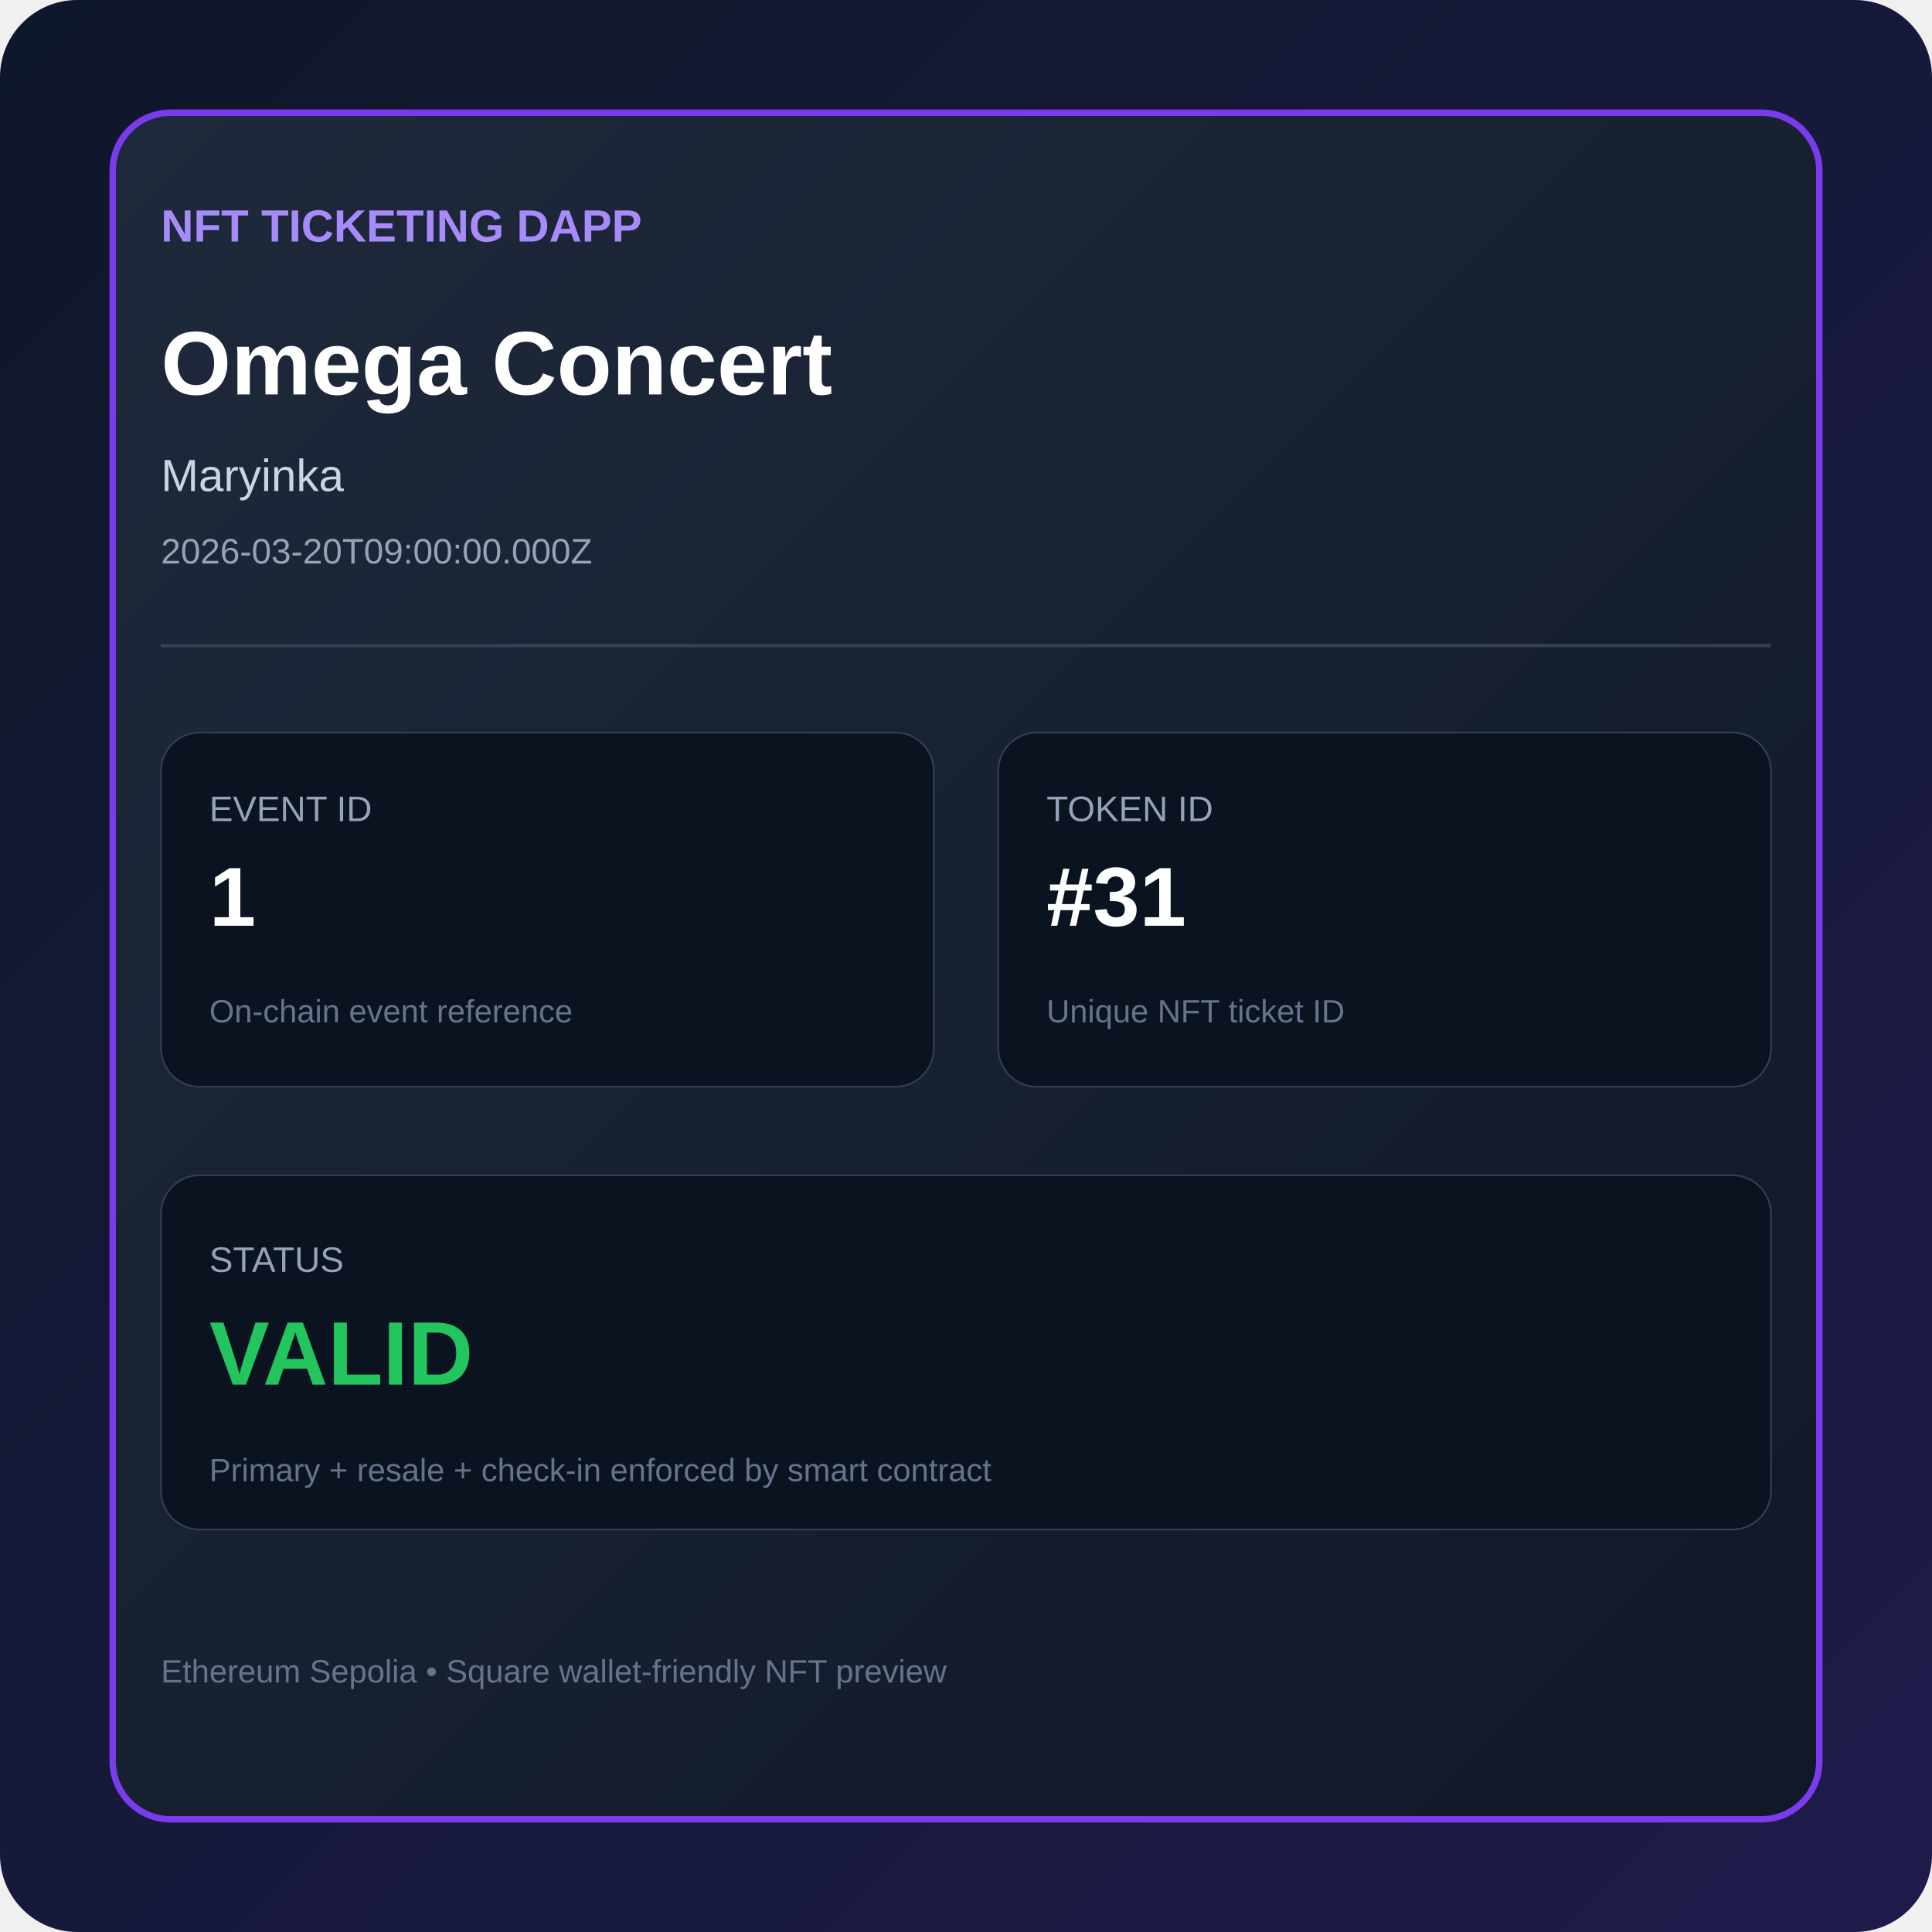
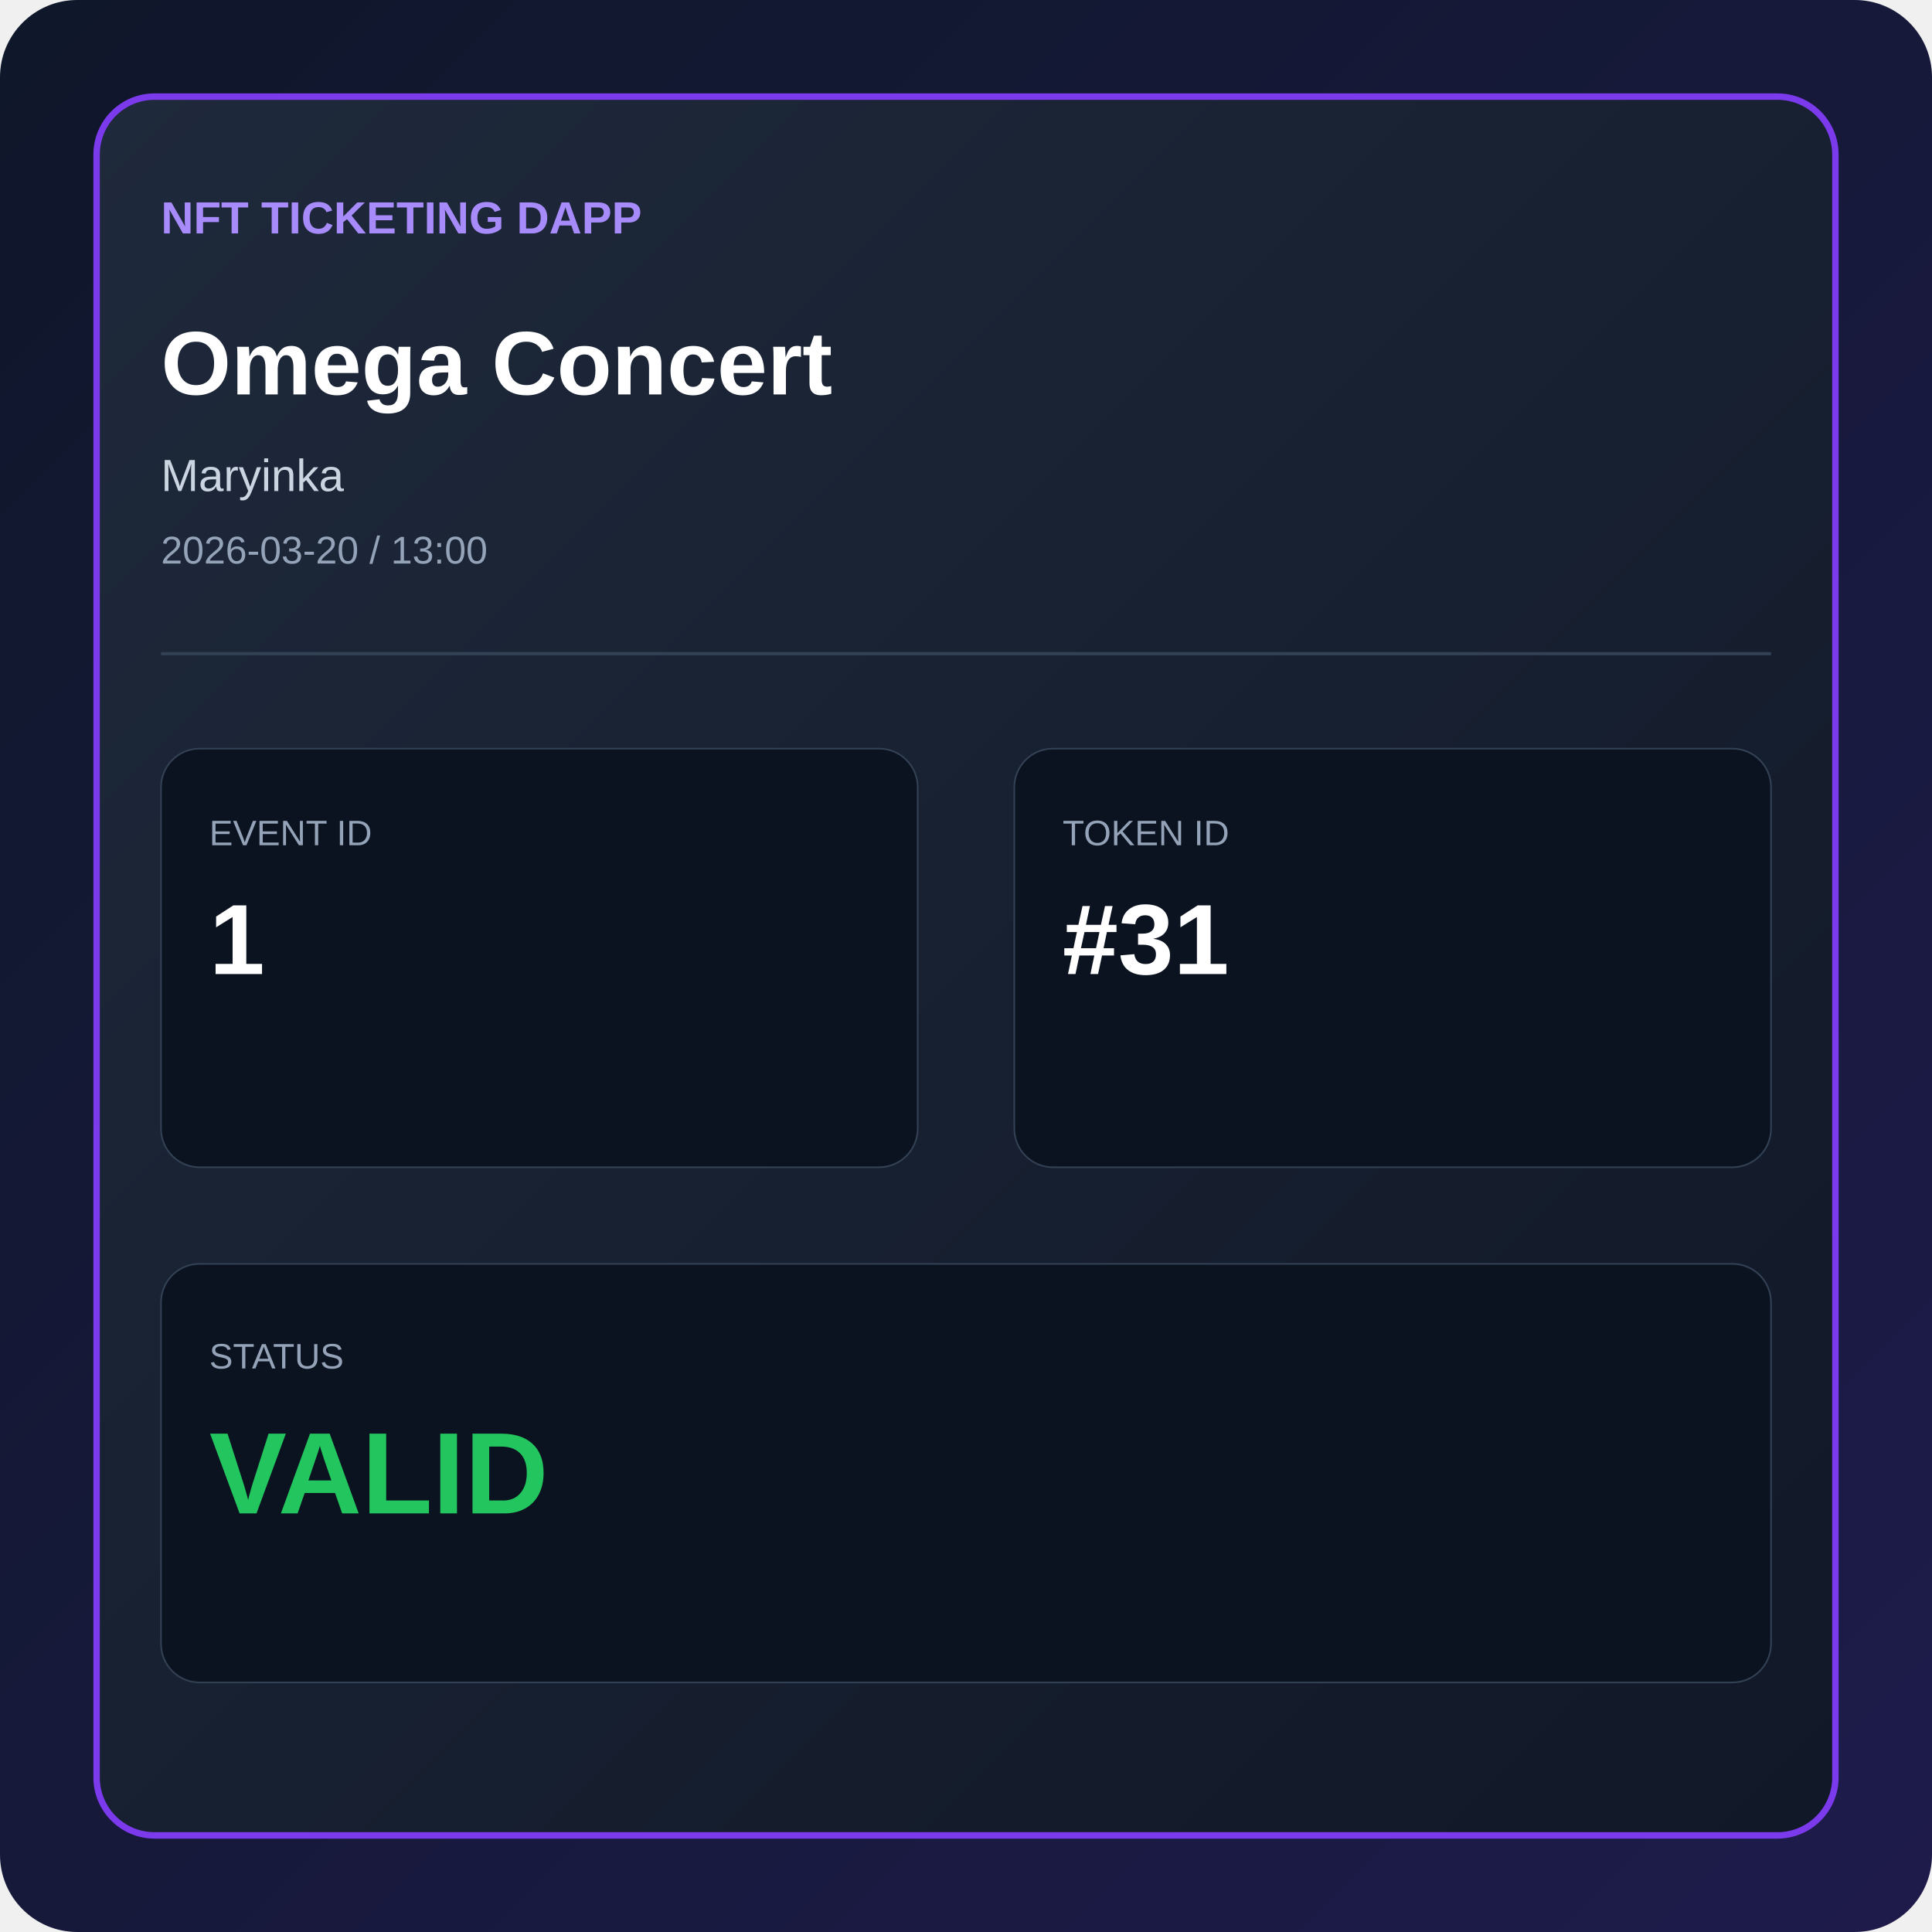
<svg xmlns="http://www.w3.org/2000/svg" width="1200" height="1200" viewBox="0 0 1200 1200">
  <defs>
    <linearGradient id="bg" x1="0" y1="0" x2="1" y2="1">
      <stop offset="0%" stop-color="#0f172a" />
      <stop offset="100%" stop-color="#1e1b4b" />
    </linearGradient>
    <linearGradient id="panel" x1="0" y1="0" x2="1" y2="1">
      <stop offset="0%" stop-color="#1e293b" />
      <stop offset="100%" stop-color="#111827" />
    </linearGradient>
  </defs>
  <rect width="1200" height="1200" rx="48" fill="url(#bg)" />
-   <rect x="70" y="70" width="1060" height="1060" rx="36" fill="url(#panel)" stroke="#7c3aed" stroke-width="4" />
-   <text x="100" y="150" fill="#a78bfa" font-size="28" font-family="Arial, sans-serif" font-weight="700">NFT TICKETING DAPP</text>
+   <rect x="60" y="60" width="1080" height="1080" rx="36" fill="url(#panel)" stroke="#7c3aed" stroke-width="4" />
+   <text x="100" y="145" fill="#a78bfa" font-size="28" font-family="Arial, sans-serif" font-weight="700">NFT TICKETING DAPP</text>
  <text x="100" y="245" fill="#ffffff" font-size="56" font-family="Arial, sans-serif" font-weight="700">Omega Concert</text>
  <text x="100" y="305" fill="#cbd5e1" font-size="28" font-family="Arial, sans-serif">Maryinka</text>
-   <text x="100" y="350" fill="#94a3b8" font-size="22" font-family="Arial, sans-serif">2026-03-20T09:00:00.000Z</text>
-   <rect x="100" y="400" width="1000" height="2" fill="#334155" />
-   <rect x="100" y="455" width="480" height="220" rx="24" fill="#0b1220" stroke="#334155" />
-   <text x="130" y="510" fill="#94a3b8" font-size="22" font-family="Arial, sans-serif">EVENT ID</text>
-   <text x="130" y="575" fill="#ffffff" font-size="52" font-family="Arial, sans-serif" font-weight="700">1</text>
-   <text x="130" y="635" fill="#64748b" font-size="20" font-family="Arial, sans-serif">On-chain event reference</text>
-   <rect x="620" y="455" width="480" height="220" rx="24" fill="#0b1220" stroke="#334155" />
-   <text x="650" y="510" fill="#94a3b8" font-size="22" font-family="Arial, sans-serif">TOKEN ID</text>
-   <text x="650" y="575" fill="#ffffff" font-size="52" font-family="Arial, sans-serif" font-weight="700">#31</text>
-   <text x="650" y="635" fill="#64748b" font-size="20" font-family="Arial, sans-serif">Unique NFT ticket ID</text>
-   <rect x="100" y="730" width="1000" height="220" rx="24" fill="#0b1220" stroke="#334155" />
-   <text x="130" y="790" fill="#94a3b8" font-size="22" font-family="Arial, sans-serif">STATUS</text>
-   <text x="130" y="860" fill="#22c55e" font-size="56" font-family="Arial, sans-serif" font-weight="700">VALID</text>
-   <text x="130" y="920" fill="#64748b" font-size="20" font-family="Arial, sans-serif">Primary + resale + check-in enforced by smart contract</text>
-   <text x="100" y="1045" fill="#64748b" font-size="20" font-family="Arial, sans-serif">
-     Ethereum Sepolia • Square wallet-friendly NFT preview
-   </text>
+   <text x="100" y="350" fill="#94a3b8" font-size="24" font-family="Arial, sans-serif">2026-03-20 / 13:00</text>
+   <rect x="100" y="405" width="1000" height="2" fill="#334155" />
+   <rect x="100" y="465" width="470" height="260" rx="24" fill="#0b1220" stroke="#334155" />
+   <text x="130" y="525" fill="#94a3b8" font-size="22" font-family="Arial, sans-serif">EVENT ID</text>
+   <text x="130" y="605" fill="#ffffff" font-size="62" font-family="Arial, sans-serif" font-weight="700">1</text>
+   <rect x="630" y="465" width="470" height="260" rx="24" fill="#0b1220" stroke="#334155" />
+   <text x="660" y="525" fill="#94a3b8" font-size="22" font-family="Arial, sans-serif">TOKEN ID</text>
+   <text x="660" y="605" fill="#ffffff" font-size="62" font-family="Arial, sans-serif" font-weight="700">#31</text>
+   <rect x="100" y="785" width="1000" height="260" rx="24" fill="#0b1220" stroke="#334155" />
+   <text x="130" y="850" fill="#94a3b8" font-size="22" font-family="Arial, sans-serif">STATUS</text>
+   <text x="130" y="940" fill="#22c55e" font-size="72" font-family="Arial, sans-serif" font-weight="700">VALID</text>
</svg>
